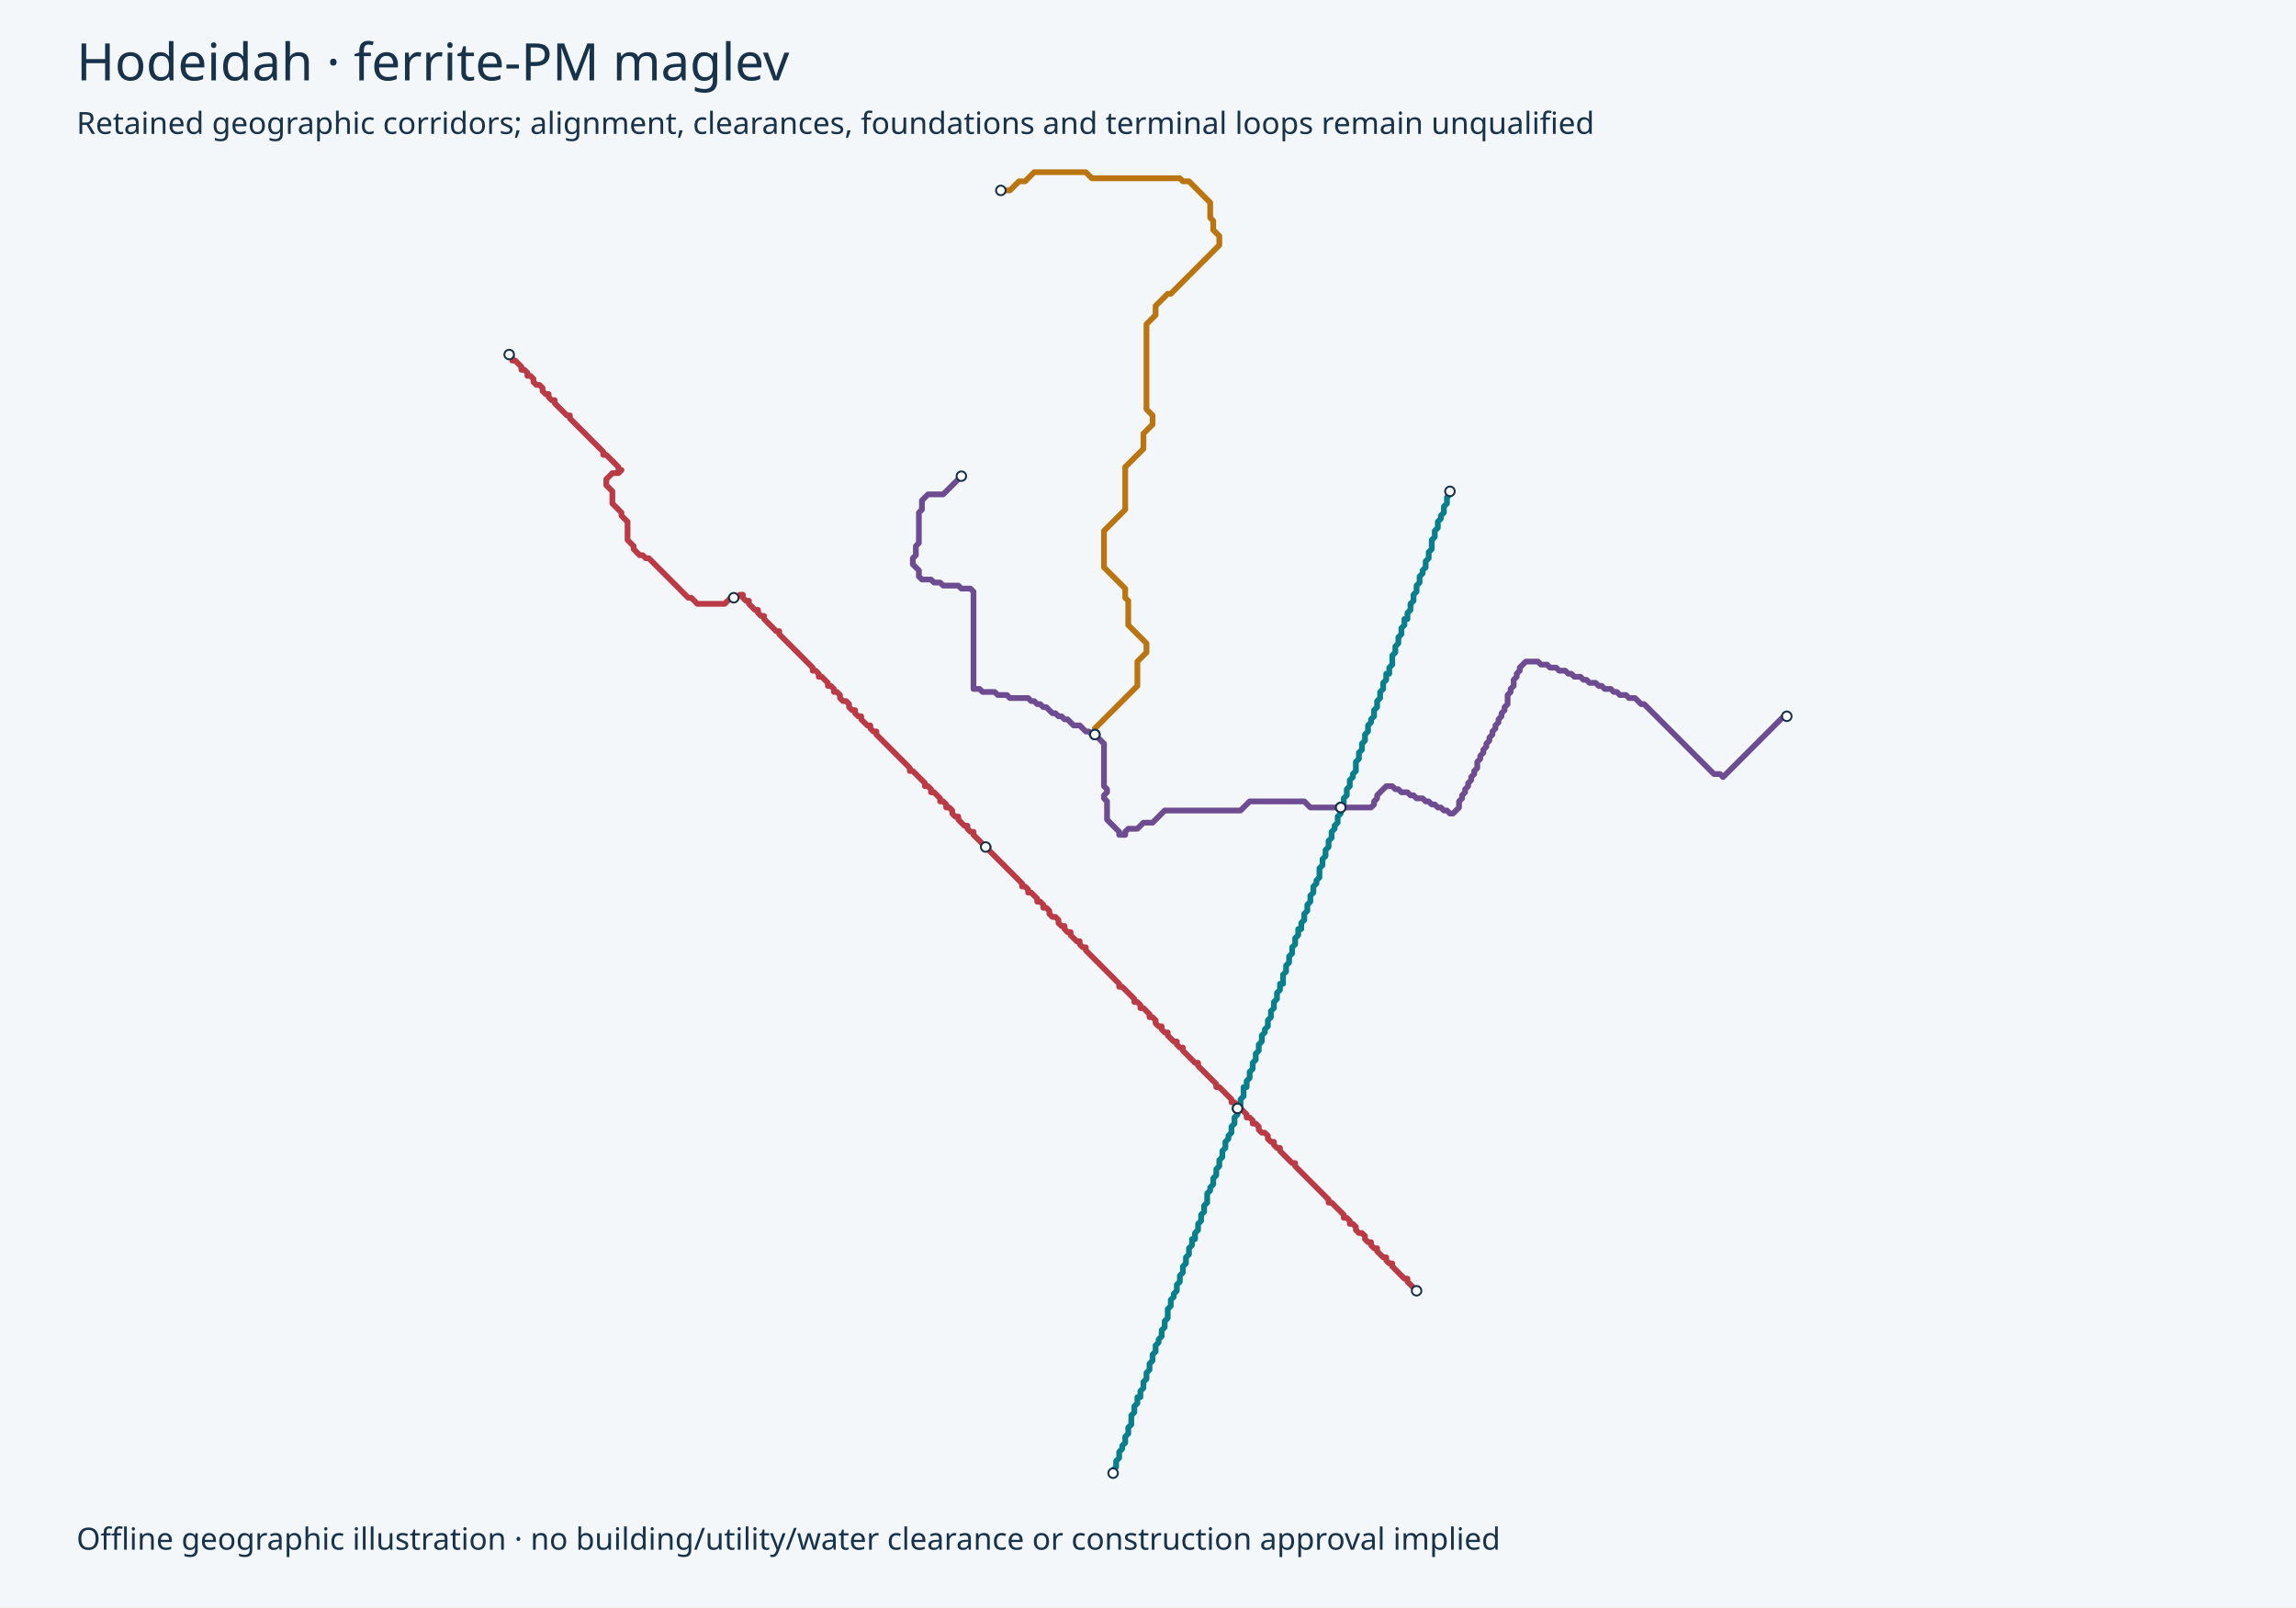
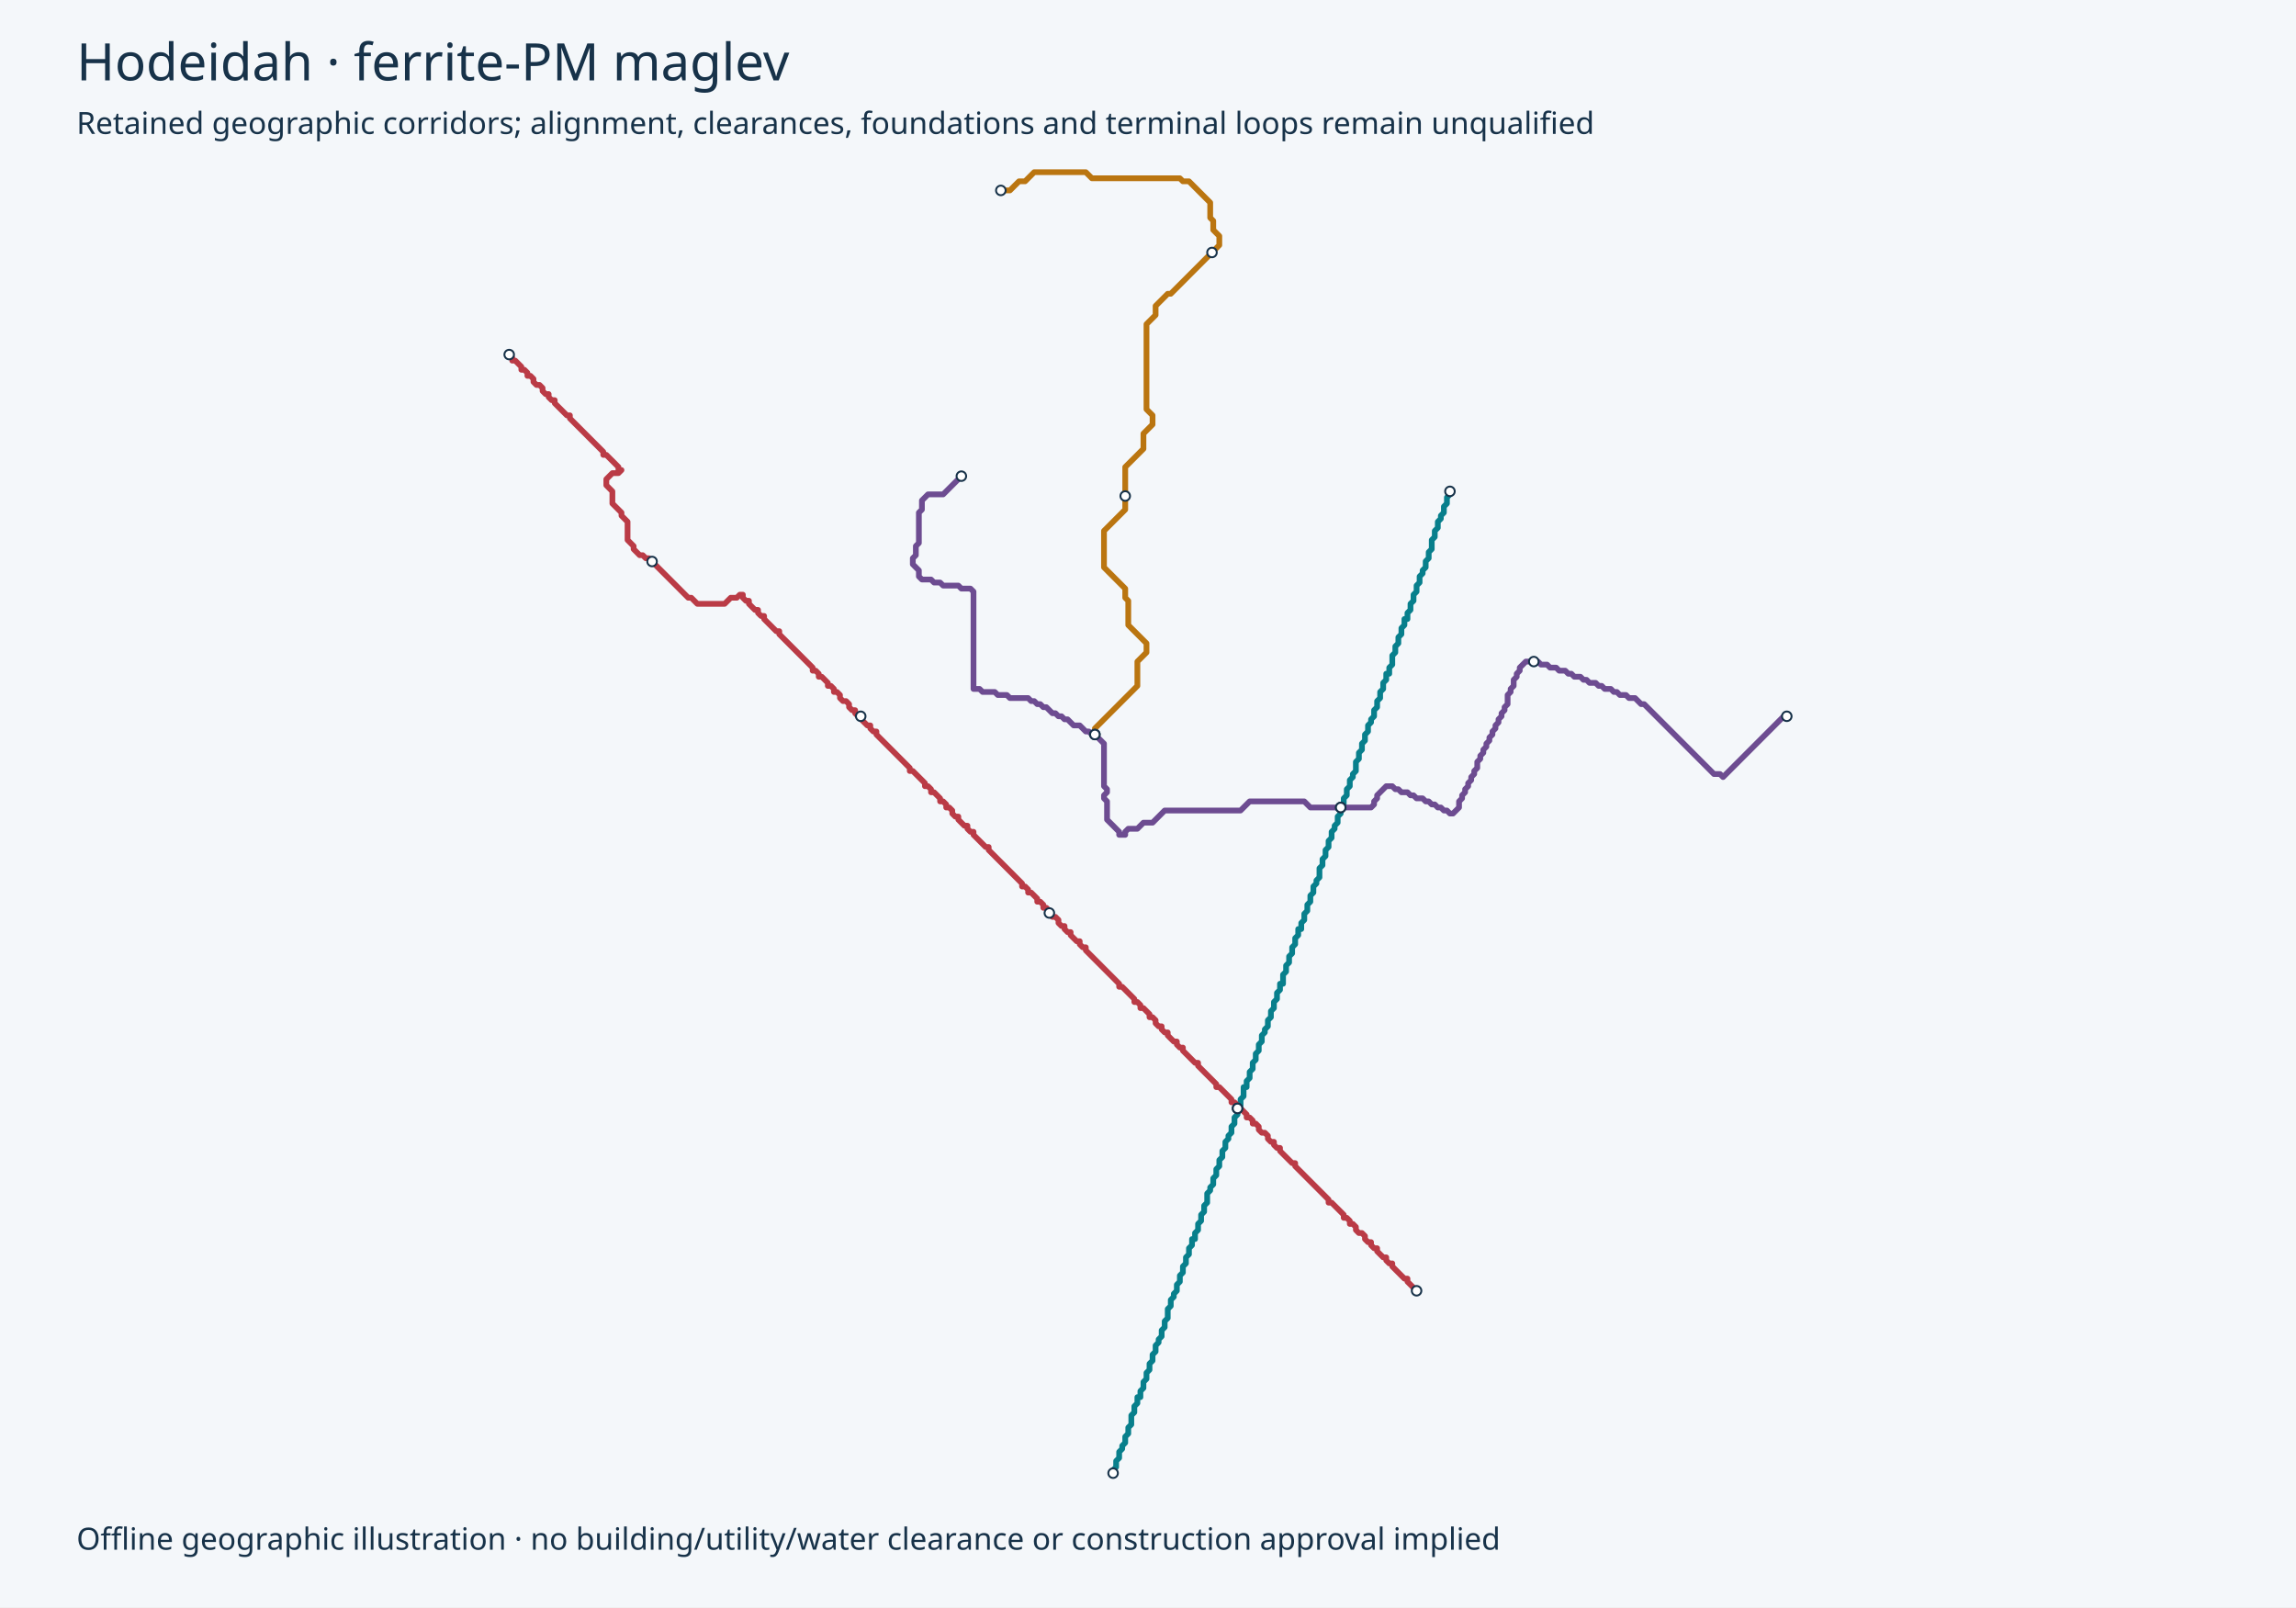
<svg xmlns="http://www.w3.org/2000/svg" width="1200" height="840" viewBox="0 0 1200 840" role="img">
  <rect width="1200" height="840" fill="#f4f7fa" />
  <g font-family="sans-serif" fill="#173249">
    <text x="40" y="42" font-size="27">Hodeidah · ferrite-PM maglev</text>
    <text x="40" y="70" font-size="16">Retained geographic corridors; alignment, clearances, foundations and terminal loops remain unqualified</text>
  </g>
  <polyline points="757.81,256.82 757.81,258.41 756.23,260.00 756.23,263.18 754.64,264.77 754.64,267.94 753.06,269.53 753.06,271.12 751.47,272.71 751.47,275.89 749.88,277.48 749.88,280.65 748.30,282.24 748.30,287.01 746.71,288.60 746.71,291.78 745.13,293.36 745.13,296.54 743.54,298.13 743.54,299.72 741.95,301.31 741.95,304.49 740.37,306.07 740.37,309.25 738.78,310.84 738.78,314.02 737.19,315.61 737.19,318.79 735.61,320.37 735.61,323.55 734.02,323.55 734.02,326.73 732.44,328.32 732.44,331.50 730.85,333.08 730.85,336.26 729.26,337.85 729.26,341.03 727.68,342.62 727.68,347.38 726.09,348.97 726.09,352.15 724.51,352.15 724.51,355.33 722.92,356.92 722.92,360.09 721.33,361.68 721.33,364.86 719.75,366.45 719.75,369.63 718.16,371.21 718.16,374.39 716.58,375.98 716.58,377.57 714.99,379.16 714.99,382.34 713.40,383.93 713.40,387.10 711.82,388.69 711.82,391.87 710.23,393.46 710.23,396.64 708.65,398.22 708.65,402.99 707.06,404.58 707.06,406.17 705.47,407.76 705.47,410.93 703.89,412.52 703.89,415.70 702.30,417.29 702.30,420.47 700.72,422.06 700.72,425.23 699.13,426.82 699.13,430.00 697.54,431.59 697.54,433.18 695.96,434.77 695.96,437.94 694.37,439.53 694.37,442.71 692.78,444.30 692.78,447.48 691.20,449.07 691.20,452.24 689.61,453.83 689.61,458.60 688.03,460.19 688.03,461.78 686.44,463.36 686.44,466.54 684.85,468.13 684.85,471.31 683.27,472.90 683.27,476.07 681.68,477.66 681.68,480.84 680.10,482.43 680.10,485.61 678.51,485.61 678.51,488.79 676.92,490.37 676.92,493.55 675.34,495.14 675.34,498.32 673.75,499.91 673.75,503.08 672.17,504.67 672.17,507.85 670.58,509.44 670.58,514.21 668.99,514.21 668.99,517.38 667.41,518.97 667.41,522.15 665.82,523.74 665.82,526.92 664.24,528.50 664.24,531.68 662.65,533.27 662.65,536.45 661.06,538.04 661.06,539.63 659.48,541.21 659.48,544.39 657.89,545.98 657.89,549.16 656.31,550.75 656.31,553.93 654.72,555.51 654.72,558.69 653.13,560.28 653.13,563.46 651.55,565.05 651.55,568.22 649.96,568.22 649.96,572.99 648.38,574.58 648.38,577.76 646.79,579.35 646.79,582.52 645.20,584.11 645.20,587.29 643.62,588.88 643.62,592.06 642.03,593.64 642.03,595.23 640.44,596.82 640.44,600.00 638.86,601.59 638.86,604.77 637.27,606.36 637.27,609.53 635.69,611.12 635.69,614.30 634.10,615.89 634.10,619.07 632.51,620.65 632.51,622.24 630.93,623.83 630.93,628.60 629.34,630.19 629.34,633.36 627.76,634.95 627.76,638.13 626.17,639.72 626.17,642.90 624.58,644.49 624.58,647.66 623.00,647.66 623.00,650.84 621.41,652.43 621.41,655.61 619.83,657.20 619.83,660.37 618.24,661.96 618.24,665.14 616.65,666.73 616.65,669.91 615.07,671.50 615.07,674.67 613.48,676.26 613.48,677.85 611.90,679.44 611.90,682.62 610.31,684.21 610.31,688.97 608.72,690.56 608.72,693.74 607.14,695.33 607.14,698.50 605.55,700.09 605.55,701.68 603.97,703.27 603.97,706.45 602.38,708.04 602.38,711.21 600.79,712.80 600.79,715.98 599.21,717.57 599.21,720.75 597.62,722.34 597.62,725.51 596.03,727.10 596.03,730.28 594.45,730.28 594.45,733.46 592.86,735.05 592.86,738.22 591.28,739.81 591.28,744.58 589.69,746.17 589.69,749.35 588.10,750.93 588.10,754.11 586.52,755.70 586.52,757.29 584.93,758.88 584.93,762.06 583.35,763.64 583.35,766.82 581.76,768.41 581.76,770.00" stroke="#087f8c" fill="none" stroke-width="3" stroke-linejoin="round" />
  <polyline points="740.37,674.67 735.61,669.91 735.61,668.32 734.02,668.32 730.85,665.14 727.68,661.96 727.68,660.37 726.09,660.37 724.51,658.79 724.51,657.20 722.92,657.20 719.75,654.02 719.75,652.43 718.16,652.43 716.58,650.84 716.58,649.25 714.99,649.25 713.40,647.66 713.40,646.07 711.82,644.49 710.23,644.49 708.65,642.90 708.65,641.31 707.06,639.72 705.47,639.72 705.47,638.13 703.89,636.54 702.30,636.54 702.30,634.95 695.96,628.60 694.37,628.60 694.37,627.01 676.92,609.53 676.92,607.94 675.34,607.94 668.99,601.59 668.99,600.00 667.41,600.00 665.82,598.41 665.82,596.82 664.24,596.82 662.65,595.23 662.65,593.64 661.06,592.06 659.48,592.06 657.89,590.47 657.89,588.88 656.31,587.29 654.72,587.29 654.72,585.70 653.13,584.11 651.55,584.11 651.55,582.52 648.38,579.35 646.79,579.35 646.79,577.76 645.20,576.17 643.62,576.17 643.62,574.58 642.03,572.99 637.27,568.22 635.69,568.22 635.69,566.64 626.17,557.10 626.17,555.51 624.58,555.51 618.24,549.16 618.24,547.57 616.65,547.57 615.07,545.98 615.07,544.39 613.48,544.39 610.31,541.21 610.31,539.63 608.72,539.63 607.14,538.04 607.14,536.45 605.55,536.45 603.97,534.86 603.97,533.27 602.38,531.68 600.79,531.68 600.79,530.09 597.62,526.92 596.03,526.92 596.03,525.33 594.45,523.74 592.86,523.74 592.86,522.15 586.52,515.79 584.93,515.79 584.93,514.21 567.49,496.73 567.49,495.14 565.90,495.14 564.31,493.55 564.31,491.96 562.73,491.96 559.56,488.79 559.56,487.20 557.97,487.20 556.38,485.61 556.38,484.02 554.80,484.02 553.21,482.43 553.21,480.84 551.62,479.25 550.04,479.25 548.45,477.66 548.45,476.07 546.87,474.49 545.28,474.49 545.28,472.90 543.69,471.31 542.11,471.31 542.11,469.72 538.94,466.54 537.35,466.54 537.35,464.95 535.76,463.36 534.18,463.36 534.18,461.78 516.73,444.30 516.73,442.71 515.15,442.71 508.80,436.36 508.80,434.77 507.22,434.77 505.63,433.18 505.63,431.59 504.04,431.59 500.87,428.41 500.87,426.82 499.28,426.82 497.70,425.23 497.70,423.64 496.11,422.06 494.53,422.06 494.53,420.47 492.94,418.88 491.35,418.88 491.35,417.29 488.18,414.11 486.60,414.11 486.60,412.52 485.01,410.93 483.42,410.93 483.42,409.35 477.08,402.99 475.49,402.99 475.49,401.40 458.05,383.93 458.05,382.34 456.46,382.34 454.87,380.75 454.87,379.16 453.29,379.16 450.12,375.98 450.12,374.39 448.53,374.39 446.94,372.80 446.94,371.21 445.36,371.21 443.77,369.63 443.77,368.04 442.19,366.45 440.60,366.45 439.01,364.86 439.01,363.27 437.43,361.68 435.84,361.68 435.84,360.09 434.26,358.50 432.67,358.50 432.67,356.92 429.50,353.74 427.91,353.74 427.91,352.15 426.33,350.56 424.74,350.56 424.74,348.97 407.29,331.50 407.29,329.91 405.71,329.91 404.12,328.32 399.36,323.55 399.36,321.96 397.78,321.96 396.19,320.37 396.19,318.79 394.60,318.79 391.43,315.61 391.43,314.02 389.85,314.02 388.26,312.43 388.26,310.84 386.67,310.84 385.09,312.43 381.92,312.43 378.74,315.61 364.47,315.61 361.30,312.43 359.71,312.43 339.09,291.78 337.51,291.78 335.92,290.19 334.33,290.19 331.16,287.01 331.16,285.42 327.99,282.24 327.99,272.71 324.82,269.53 324.82,267.94 320.06,263.18 320.06,256.82 316.89,253.64 316.89,250.47 318.47,248.88 320.06,247.29 323.23,247.29 324.82,245.70 323.23,245.70 323.23,244.11 321.65,242.52 316.89,237.76 315.30,237.76 315.30,236.17 297.85,218.69 297.85,217.10 296.27,217.10 289.92,210.75 289.92,209.16 288.34,209.16 286.75,207.57 286.75,205.98 285.17,205.98 283.58,204.39 283.58,202.80 281.99,201.21 280.41,201.21 278.82,199.63 278.82,198.04 277.24,196.45 275.65,196.45 275.65,194.86 274.06,193.27 272.48,193.27 272.48,191.68 269.31,188.50 267.72,188.50 267.72,186.92 266.13,185.33" stroke="#ba3b46" fill="none" stroke-width="3" stroke-linejoin="round" />
  <polyline points="933.87,374.39 932.28,374.39 900.56,406.17 898.97,404.58 895.80,404.58 859.32,368.04 857.74,368.04 854.56,364.86 851.39,364.86 849.81,363.27 846.63,363.27 845.05,361.68 843.46,361.68 841.88,360.09 838.70,360.09 837.12,358.50 835.53,358.50 833.94,356.92 830.77,356.92 829.19,355.33 827.60,355.33 826.01,353.74 822.84,353.74 821.26,352.15 819.67,352.15 818.08,350.56 814.91,350.56 813.33,348.97 810.15,348.97 808.57,347.38 805.40,347.38 803.81,345.79 797.47,345.79 794.29,348.97 794.29,350.56 792.71,352.15 792.71,353.74 791.12,355.33 791.12,358.50 789.53,360.09 789.53,361.68 787.95,363.27 787.95,368.04 786.36,369.63 786.36,371.21 784.78,372.80 784.78,374.39 783.19,375.98 783.19,377.57 781.60,379.16 781.60,380.75 780.02,382.34 780.02,383.93 778.43,385.51 778.43,387.10 776.85,388.69 776.85,390.28 775.26,391.87 775.26,393.46 773.67,395.05 773.67,396.64 772.09,398.22 772.09,401.40 770.50,402.99 770.50,404.58 768.92,406.17 768.92,407.76 767.33,409.35 767.33,410.93 765.74,412.52 765.74,414.11 764.16,415.70 764.16,417.29 762.57,418.88 762.57,422.06 759.40,425.23 757.81,425.23 756.23,423.64 754.64,423.64 753.06,422.06 751.47,422.06 749.88,420.47 748.30,420.47 746.71,418.88 745.13,418.88 743.54,417.29 740.37,417.29 738.78,415.70 737.19,415.70 735.61,414.11 732.44,414.11 730.85,412.52 729.26,412.52 727.68,410.93 724.51,410.93 719.75,415.70 719.75,417.29 718.16,418.88 718.16,420.47 716.58,422.06 684.85,422.06 681.68,418.88 653.13,418.88 648.38,423.64 608.72,423.64 602.38,430.00 597.62,430.00 594.45,433.18 589.69,433.18 588.10,434.77 588.10,436.36 584.93,436.36 584.93,434.77 578.59,428.41 578.59,418.88 577.00,417.29 577.00,415.70 578.59,414.11 578.59,412.52 577.00,410.93 577.00,388.69 572.24,383.93 570.66,383.93 569.07,382.34 567.49,382.34 564.31,379.16 561.14,379.16 557.97,375.98 556.38,375.98 554.80,374.39 553.21,374.39 551.62,372.80 550.04,372.80 546.87,369.63 545.28,369.63 543.69,368.04 542.11,368.04 540.52,366.45 538.94,366.45 537.35,364.86 527.83,364.86 526.25,363.27 521.49,363.27 519.90,361.68 513.56,361.68 511.97,360.09 508.80,360.09 508.80,309.25 507.22,307.66 502.46,307.66 500.87,306.07 492.94,306.07 491.35,304.49 488.18,304.49 486.60,302.90 481.84,302.90 480.25,301.31 480.25,298.13 477.08,294.95 477.08,291.78 478.67,290.19 478.67,285.42 480.25,283.83 480.25,267.94 481.84,266.36 481.84,261.59 485.01,258.41 492.94,258.41 502.46,248.88" stroke="#6d4c91" fill="none" stroke-width="3" stroke-linejoin="round" />
  <polyline points="572.24,383.93 572.24,380.75 594.45,358.50 594.45,345.79 599.21,341.03 599.21,336.26 589.69,326.73 589.69,314.02 588.10,312.43 588.10,307.66 577.00,296.54 577.00,277.48 588.10,266.36 588.10,244.11 597.62,234.58 597.62,226.64 602.38,221.87 602.38,217.10 599.21,213.93 599.21,169.44 603.97,164.67 603.97,159.91 610.31,153.55 611.90,153.55 637.27,128.13 637.27,123.36 634.10,120.19 634.10,115.42 632.51,113.83 632.51,105.89 621.41,94.77 618.24,94.77 616.65,93.18 570.66,93.18 567.49,90.00 540.52,90.00 535.76,94.77 532.59,94.77 527.83,99.53 523.08,99.53" stroke="#ba7510" fill="none" stroke-width="3" stroke-linejoin="round" />
  <circle cx="757.81" cy="256.82" r="2.5" fill="white" stroke="#173249" />
  <circle cx="700.72" cy="422.06" r="2.5" fill="white" stroke="#173249" />
  <circle cx="646.79" cy="579.35" r="2.5" fill="white" stroke="#173249" />
  <circle cx="581.76" cy="770.00" r="2.5" fill="white" stroke="#173249" />
  <circle cx="740.37" cy="674.67" r="2.5" fill="white" stroke="#173249" />
  <circle cx="646.79" cy="579.35" r="2.5" fill="white" stroke="#173249" />
-   <circle cx="515.15" cy="442.71" r="2.5" fill="white" stroke="#173249" />
-   <circle cx="383.50" cy="312.43" r="2.5" fill="white" stroke="#173249" />
+   <circle cx="548.45" cy="477.21" r="2.5" fill="white" stroke="#173249" />
+   <circle cx="449.86" cy="374.39" r="2.5" fill="white" stroke="#173249" />
+   <circle cx="340.81" cy="293.49" r="2.5" fill="white" stroke="#173249" />
  <circle cx="266.13" cy="185.33" r="2.5" fill="white" stroke="#173249" />
  <circle cx="933.87" cy="374.39" r="2.5" fill="white" stroke="#173249" />
+   <circle cx="801.64" cy="345.79" r="2.5" fill="white" stroke="#173249" />
  <circle cx="700.72" cy="422.06" r="2.5" fill="white" stroke="#173249" />
  <circle cx="572.24" cy="383.93" r="2.5" fill="white" stroke="#173249" />
  <circle cx="502.46" cy="248.88" r="2.5" fill="white" stroke="#173249" />
  <circle cx="572.24" cy="383.93" r="2.5" fill="white" stroke="#173249" />
+   <circle cx="588.10" cy="259.26" r="2.5" fill="white" stroke="#173249" />
+   <circle cx="633.44" cy="131.97" r="2.5" fill="white" stroke="#173249" />
  <circle cx="523.08" cy="99.53" r="2.5" fill="white" stroke="#173249" />
  <text x="40" y="810" font-family="sans-serif" font-size="16" fill="#173249">Offline geographic illustration · no building/utility/water clearance or construction approval implied</text>
</svg>
